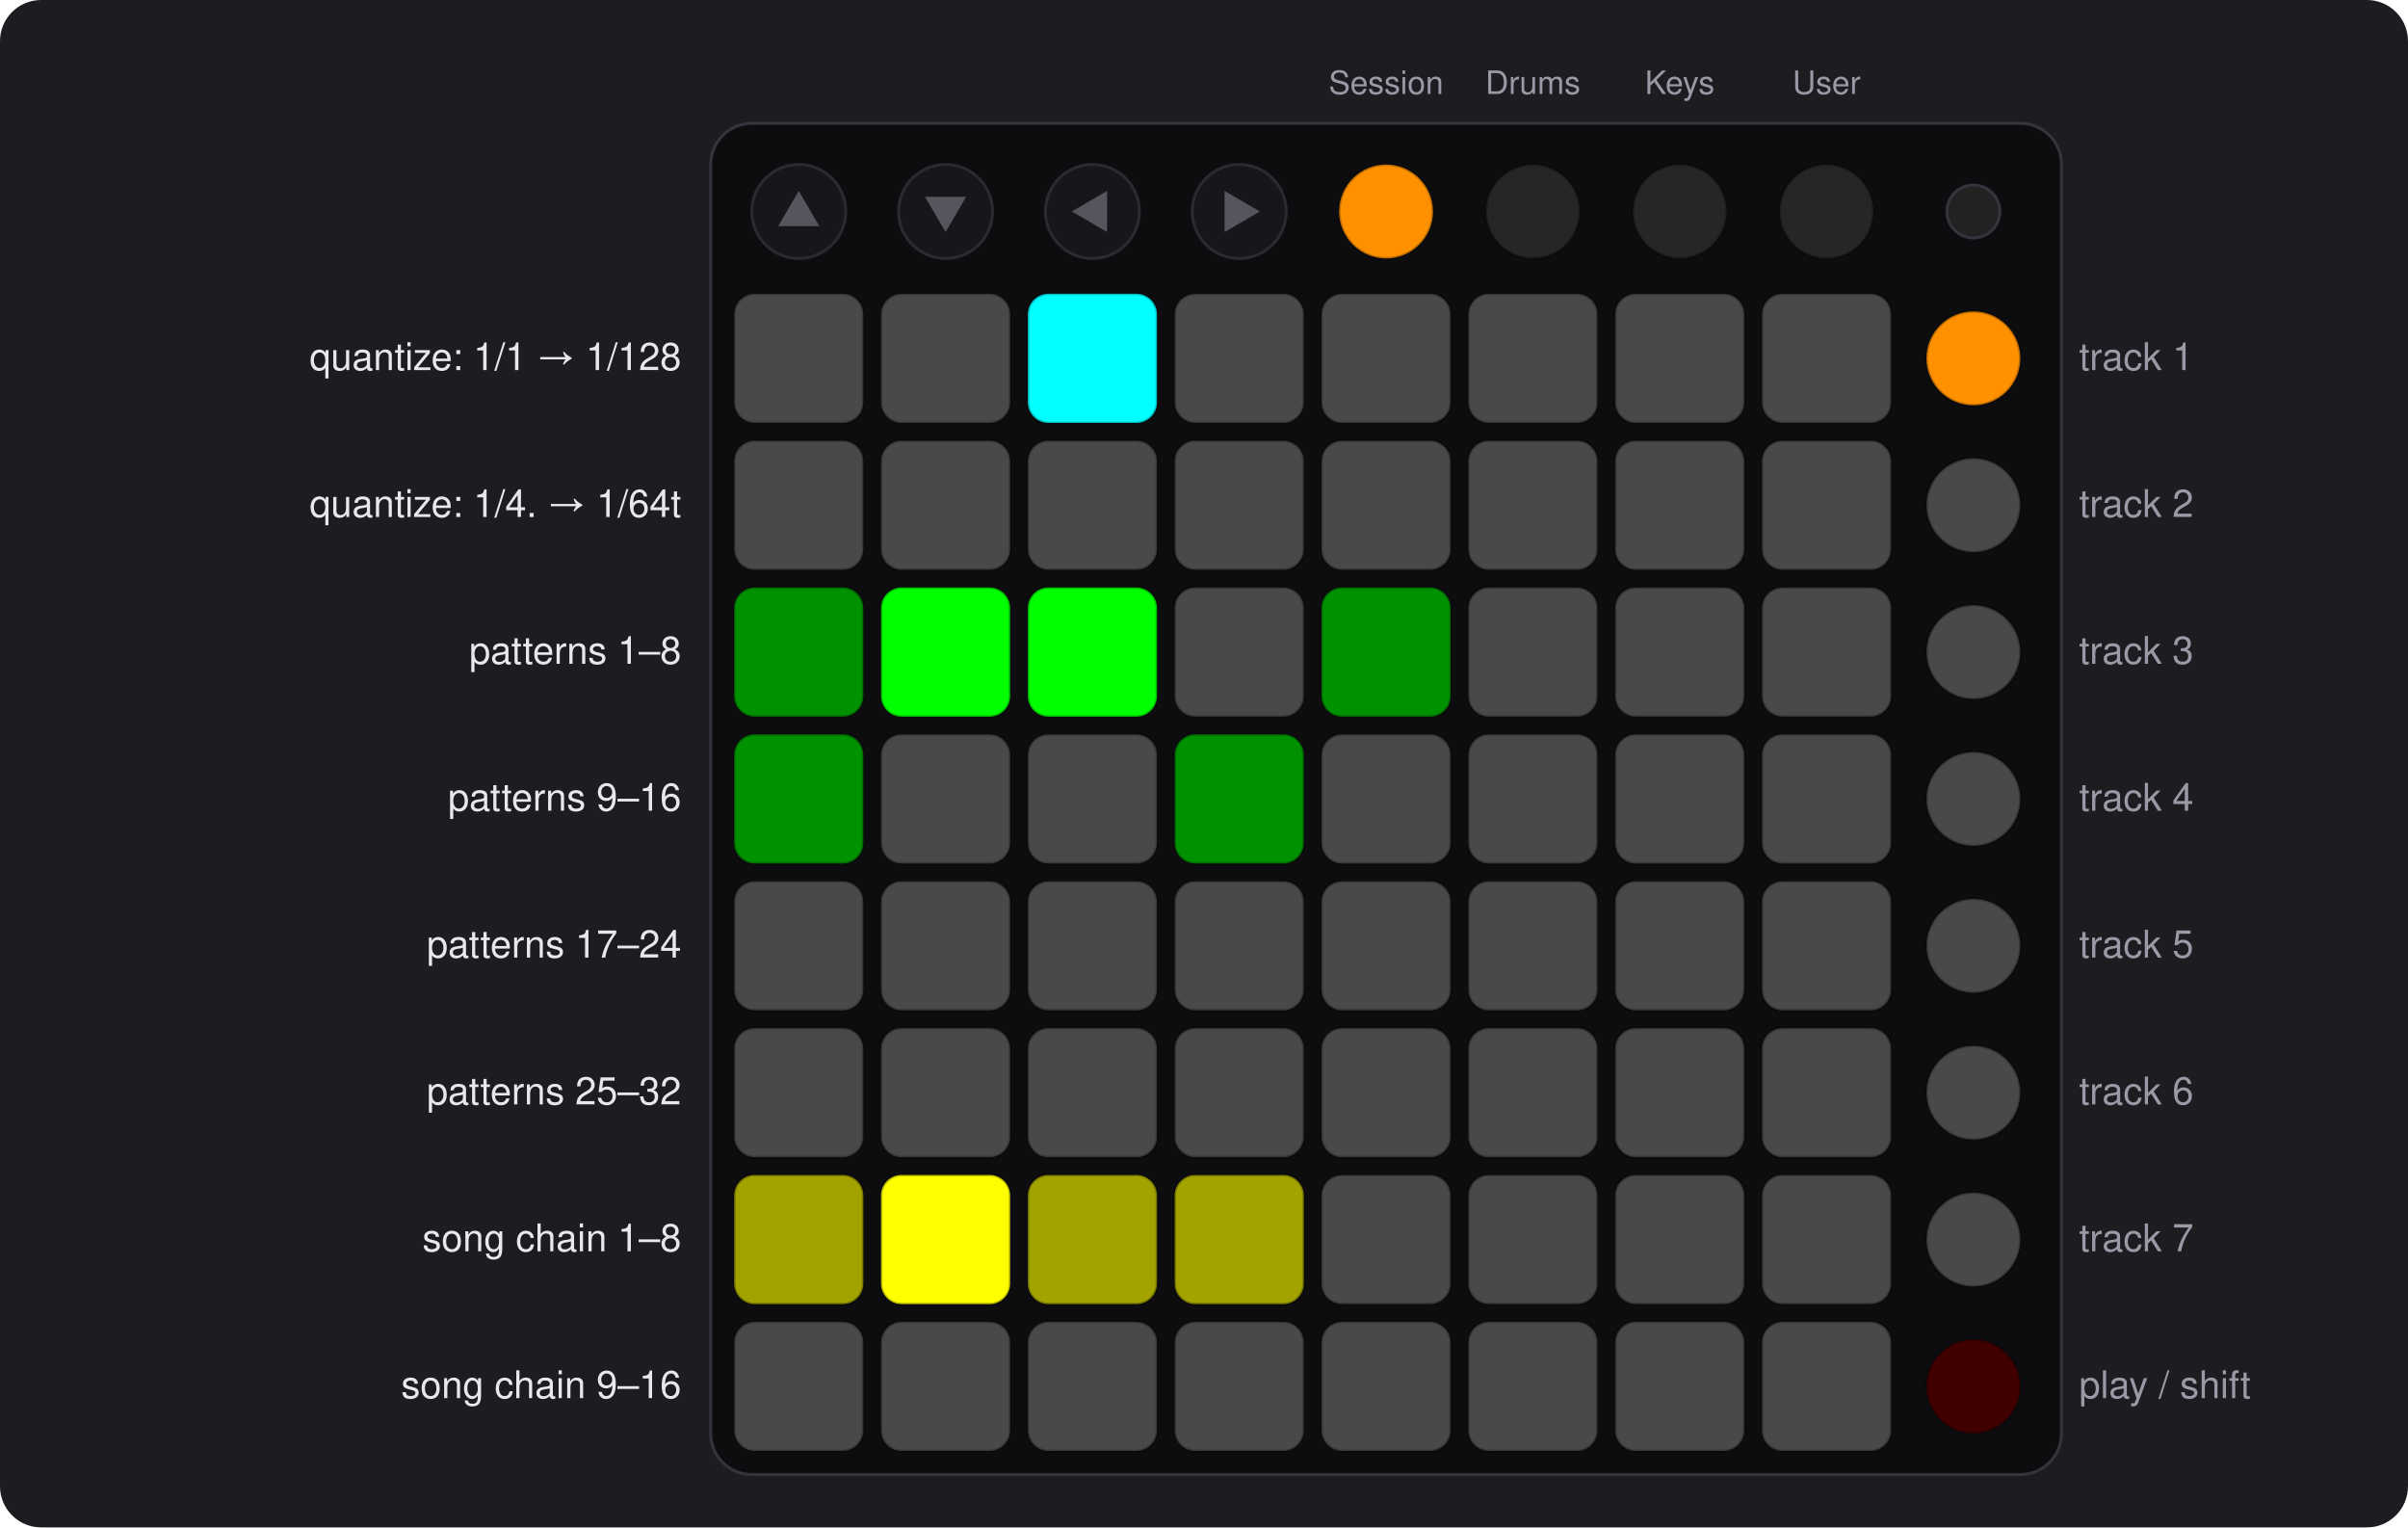
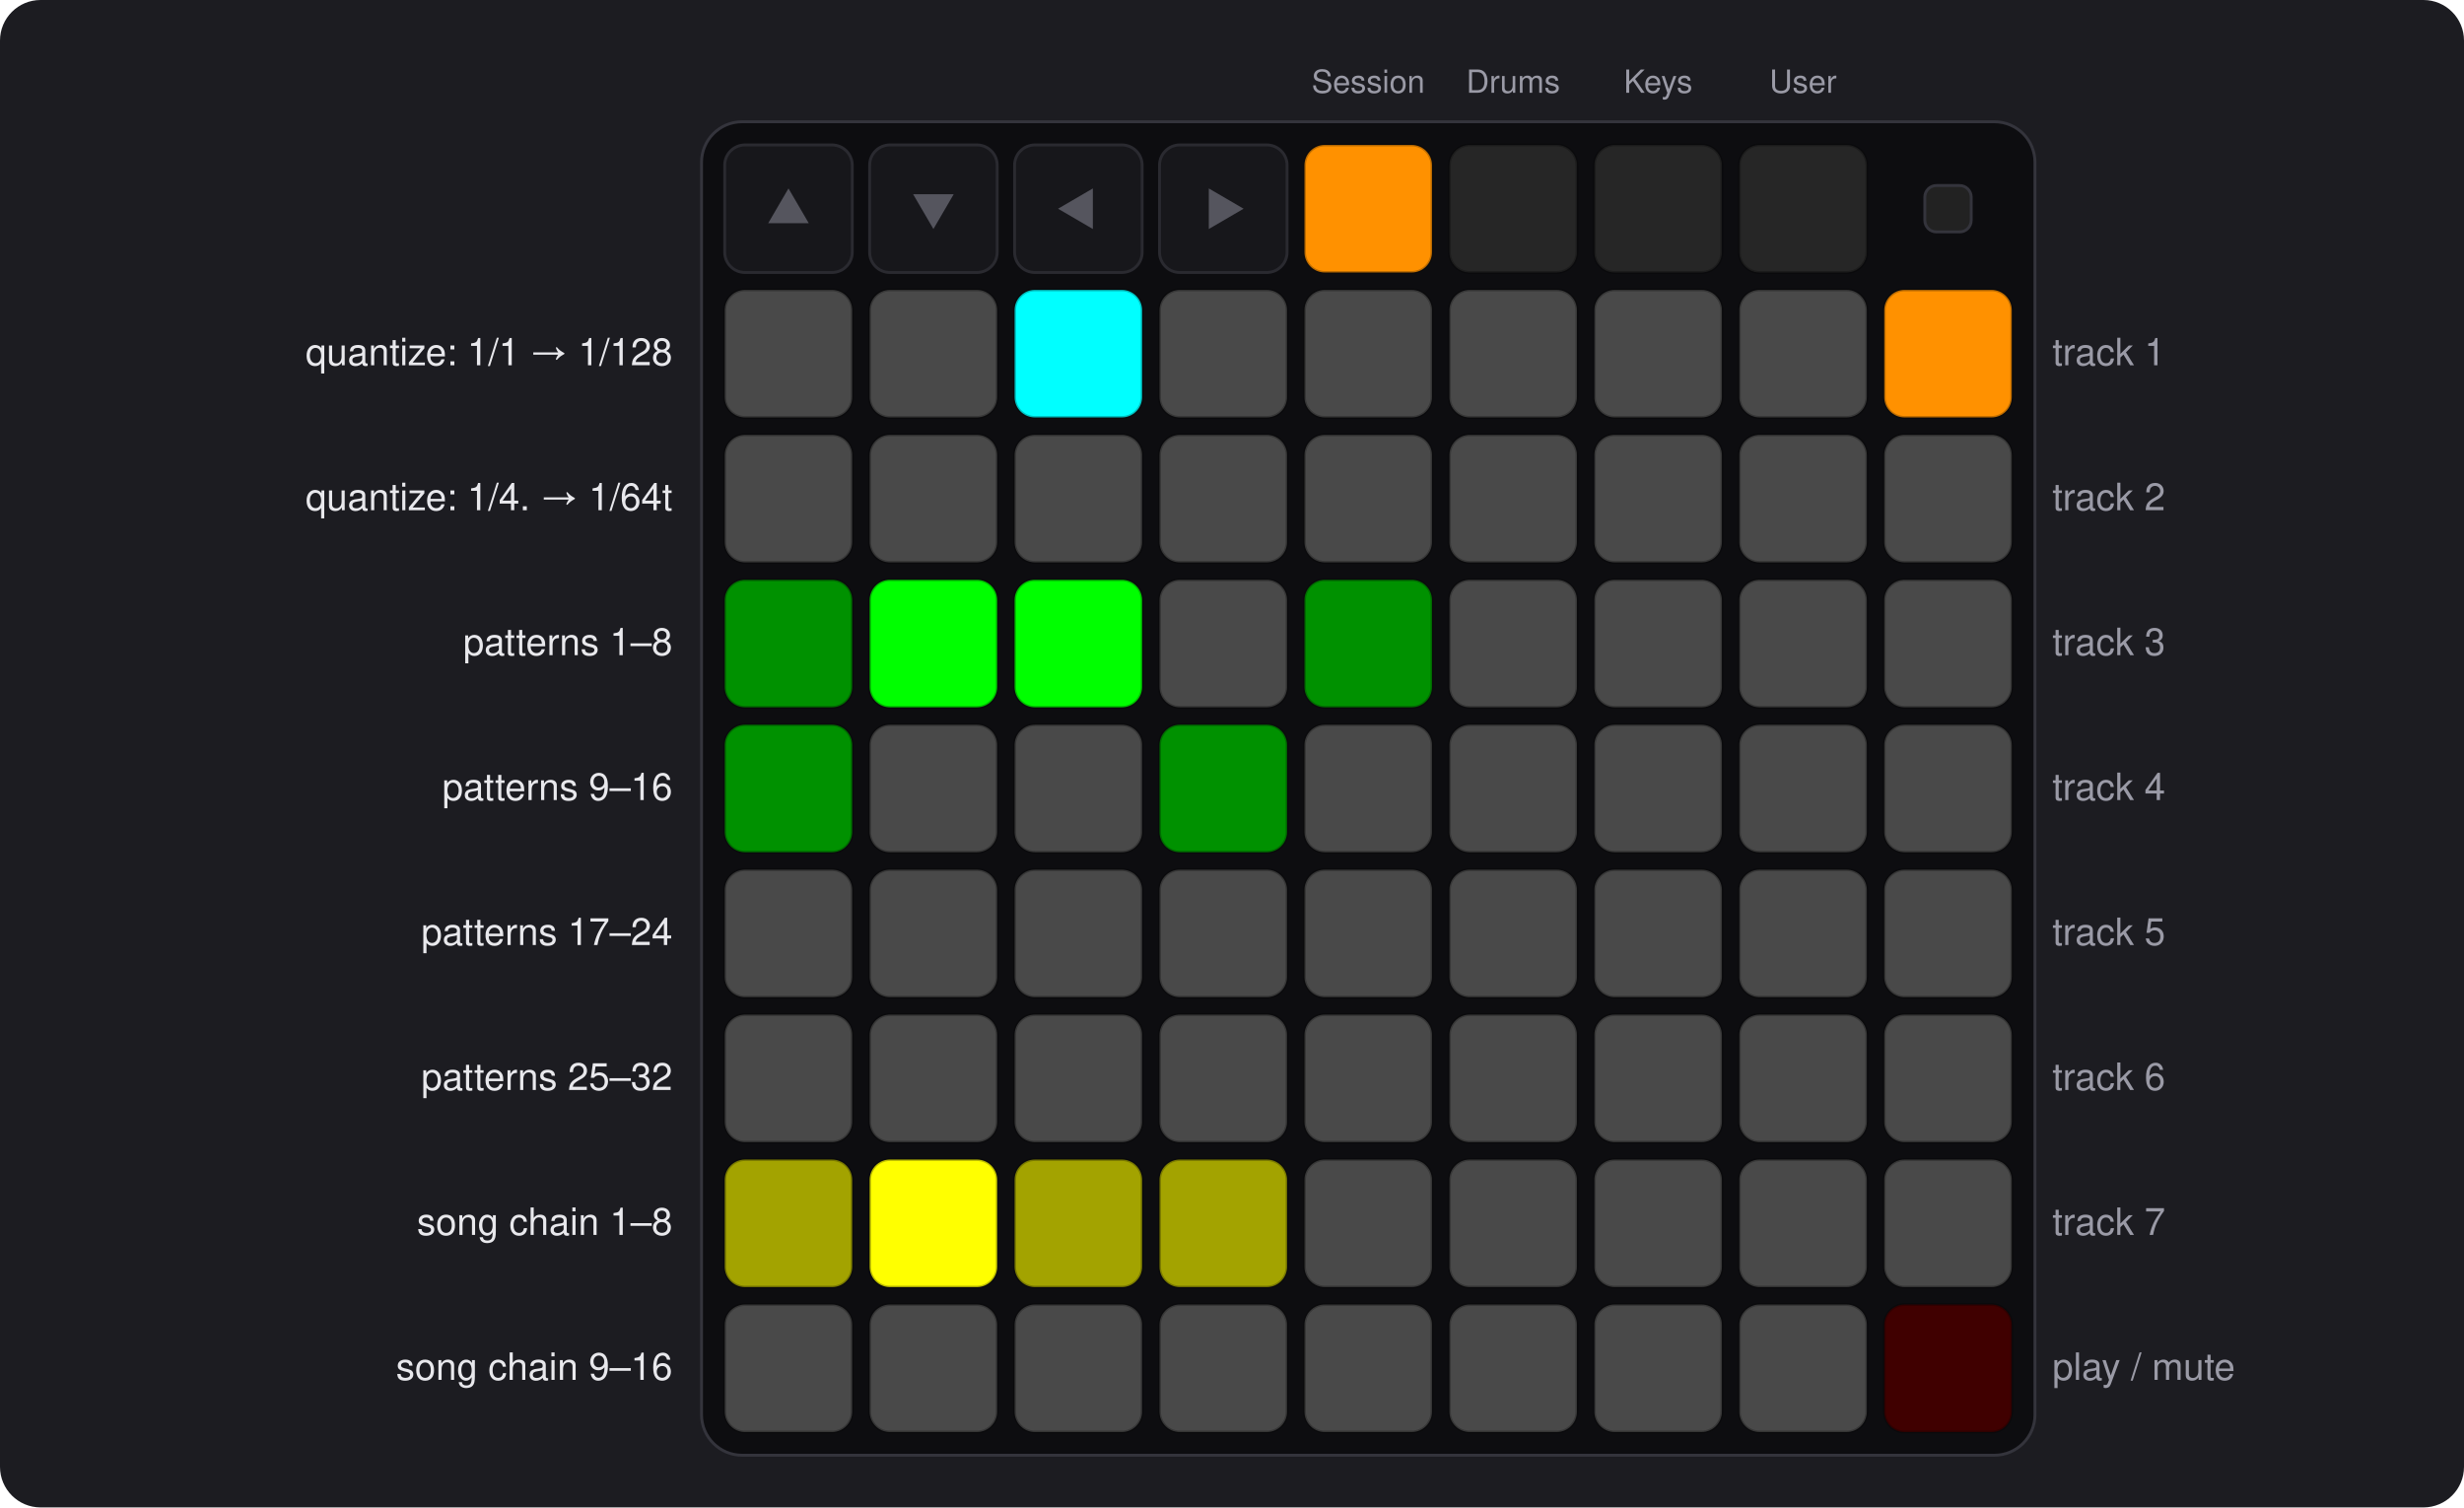
- <svg xmlns="http://www.w3.org/2000/svg" width="820" height="520" viewBox="0 0 820 520" font-family="-apple-system, Segoe UI, Helvetica, Arial, sans-serif">
+ <svg xmlns="http://www.w3.org/2000/svg" width="850" height="520" viewBox="0 0 850 520" font-family="-apple-system, Segoe UI, Helvetica, Arial, sans-serif">
  <rect width="100%" height="100%" rx="14" fill="#1c1c21" />
  <rect x="242" y="42" width="460" height="460" rx="14" fill="#0d0d10" stroke="#34343c" />
  <rect x="250" y="450" width="44" height="44" rx="7" fill="#494949" stroke="#00000040" />
  <rect x="300" y="450" width="44" height="44" rx="7" fill="#494949" stroke="#00000040" />
  <rect x="350" y="450" width="44" height="44" rx="7" fill="#494949" stroke="#00000040" />
  <rect x="400" y="450" width="44" height="44" rx="7" fill="#494949" stroke="#00000040" />
  <rect x="450" y="450" width="44" height="44" rx="7" fill="#494949" stroke="#00000040" />
  <rect x="500" y="450" width="44" height="44" rx="7" fill="#494949" stroke="#00000040" />
  <rect x="550" y="450" width="44" height="44" rx="7" fill="#494949" stroke="#00000040" />
  <rect x="600" y="450" width="44" height="44" rx="7" fill="#494949" stroke="#00000040" />
-   <circle cx="672" cy="472" r="16" fill="#400000" stroke="#00000040" />
+   <rect x="650" y="450" width="44" height="44" rx="7" fill="#400000" stroke="#00000040" />
  <rect x="250" y="400" width="44" height="44" rx="7" fill="#a3a300" stroke="#00000040" />
  <rect x="300" y="400" width="44" height="44" rx="7" fill="#ffff00" stroke="#00000040" />
  <rect x="350" y="400" width="44" height="44" rx="7" fill="#a3a300" stroke="#00000040" />
  <rect x="400" y="400" width="44" height="44" rx="7" fill="#a3a300" stroke="#00000040" />
  <rect x="450" y="400" width="44" height="44" rx="7" fill="#494949" stroke="#00000040" />
  <rect x="500" y="400" width="44" height="44" rx="7" fill="#494949" stroke="#00000040" />
  <rect x="550" y="400" width="44" height="44" rx="7" fill="#494949" stroke="#00000040" />
  <rect x="600" y="400" width="44" height="44" rx="7" fill="#494949" stroke="#00000040" />
-   <circle cx="672" cy="422" r="16" fill="#494949" stroke="#00000040" />
+   <rect x="650" y="400" width="44" height="44" rx="7" fill="#494949" stroke="#00000040" />
  <rect x="250" y="350" width="44" height="44" rx="7" fill="#494949" stroke="#00000040" />
  <rect x="300" y="350" width="44" height="44" rx="7" fill="#494949" stroke="#00000040" />
  <rect x="350" y="350" width="44" height="44" rx="7" fill="#494949" stroke="#00000040" />
  <rect x="400" y="350" width="44" height="44" rx="7" fill="#494949" stroke="#00000040" />
  <rect x="450" y="350" width="44" height="44" rx="7" fill="#494949" stroke="#00000040" />
  <rect x="500" y="350" width="44" height="44" rx="7" fill="#494949" stroke="#00000040" />
  <rect x="550" y="350" width="44" height="44" rx="7" fill="#494949" stroke="#00000040" />
  <rect x="600" y="350" width="44" height="44" rx="7" fill="#494949" stroke="#00000040" />
-   <circle cx="672" cy="372" r="16" fill="#494949" stroke="#00000040" />
+   <rect x="650" y="350" width="44" height="44" rx="7" fill="#494949" stroke="#00000040" />
  <rect x="250" y="300" width="44" height="44" rx="7" fill="#494949" stroke="#00000040" />
  <rect x="300" y="300" width="44" height="44" rx="7" fill="#494949" stroke="#00000040" />
  <rect x="350" y="300" width="44" height="44" rx="7" fill="#494949" stroke="#00000040" />
  <rect x="400" y="300" width="44" height="44" rx="7" fill="#494949" stroke="#00000040" />
  <rect x="450" y="300" width="44" height="44" rx="7" fill="#494949" stroke="#00000040" />
  <rect x="500" y="300" width="44" height="44" rx="7" fill="#494949" stroke="#00000040" />
  <rect x="550" y="300" width="44" height="44" rx="7" fill="#494949" stroke="#00000040" />
  <rect x="600" y="300" width="44" height="44" rx="7" fill="#494949" stroke="#00000040" />
-   <circle cx="672" cy="322" r="16" fill="#494949" stroke="#00000040" />
+   <rect x="650" y="300" width="44" height="44" rx="7" fill="#494949" stroke="#00000040" />
  <rect x="250" y="250" width="44" height="44" rx="7" fill="#009100" stroke="#00000040" />
  <rect x="300" y="250" width="44" height="44" rx="7" fill="#494949" stroke="#00000040" />
  <rect x="350" y="250" width="44" height="44" rx="7" fill="#494949" stroke="#00000040" />
  <rect x="400" y="250" width="44" height="44" rx="7" fill="#009100" stroke="#00000040" />
  <rect x="450" y="250" width="44" height="44" rx="7" fill="#494949" stroke="#00000040" />
  <rect x="500" y="250" width="44" height="44" rx="7" fill="#494949" stroke="#00000040" />
  <rect x="550" y="250" width="44" height="44" rx="7" fill="#494949" stroke="#00000040" />
  <rect x="600" y="250" width="44" height="44" rx="7" fill="#494949" stroke="#00000040" />
-   <circle cx="672" cy="272" r="16" fill="#494949" stroke="#00000040" />
+   <rect x="650" y="250" width="44" height="44" rx="7" fill="#494949" stroke="#00000040" />
  <rect x="250" y="200" width="44" height="44" rx="7" fill="#009100" stroke="#00000040" />
  <rect x="300" y="200" width="44" height="44" rx="7" fill="#00ff00" stroke="#00000040" />
  <rect x="350" y="200" width="44" height="44" rx="7" fill="#00ff00" stroke="#00000040" />
  <rect x="400" y="200" width="44" height="44" rx="7" fill="#494949" stroke="#00000040" />
  <rect x="450" y="200" width="44" height="44" rx="7" fill="#009100" stroke="#00000040" />
  <rect x="500" y="200" width="44" height="44" rx="7" fill="#494949" stroke="#00000040" />
  <rect x="550" y="200" width="44" height="44" rx="7" fill="#494949" stroke="#00000040" />
  <rect x="600" y="200" width="44" height="44" rx="7" fill="#494949" stroke="#00000040" />
-   <circle cx="672" cy="222" r="16" fill="#494949" stroke="#00000040" />
+   <rect x="650" y="200" width="44" height="44" rx="7" fill="#494949" stroke="#00000040" />
  <rect x="250" y="150" width="44" height="44" rx="7" fill="#494949" stroke="#00000040" />
  <rect x="300" y="150" width="44" height="44" rx="7" fill="#494949" stroke="#00000040" />
  <rect x="350" y="150" width="44" height="44" rx="7" fill="#494949" stroke="#00000040" />
  <rect x="400" y="150" width="44" height="44" rx="7" fill="#494949" stroke="#00000040" />
  <rect x="450" y="150" width="44" height="44" rx="7" fill="#494949" stroke="#00000040" />
  <rect x="500" y="150" width="44" height="44" rx="7" fill="#494949" stroke="#00000040" />
  <rect x="550" y="150" width="44" height="44" rx="7" fill="#494949" stroke="#00000040" />
  <rect x="600" y="150" width="44" height="44" rx="7" fill="#494949" stroke="#00000040" />
-   <circle cx="672" cy="172" r="16" fill="#494949" stroke="#00000040" />
+   <rect x="650" y="150" width="44" height="44" rx="7" fill="#494949" stroke="#00000040" />
  <rect x="250" y="100" width="44" height="44" rx="7" fill="#494949" stroke="#00000040" />
  <rect x="300" y="100" width="44" height="44" rx="7" fill="#494949" stroke="#00000040" />
  <rect x="350" y="100" width="44" height="44" rx="7" fill="#00ffff" stroke="#00000040" />
  <rect x="400" y="100" width="44" height="44" rx="7" fill="#494949" stroke="#00000040" />
  <rect x="450" y="100" width="44" height="44" rx="7" fill="#494949" stroke="#00000040" />
  <rect x="500" y="100" width="44" height="44" rx="7" fill="#494949" stroke="#00000040" />
  <rect x="550" y="100" width="44" height="44" rx="7" fill="#494949" stroke="#00000040" />
  <rect x="600" y="100" width="44" height="44" rx="7" fill="#494949" stroke="#00000040" />
-   <circle cx="672" cy="122" r="16" fill="#ff9100" stroke="#00000040" />
-   <circle cx="272" cy="72" r="16" fill="#17171b" stroke="#2a2a30" />
-   <circle cx="322" cy="72" r="16" fill="#17171b" stroke="#2a2a30" />
-   <circle cx="372" cy="72" r="16" fill="#17171b" stroke="#2a2a30" />
-   <circle cx="422" cy="72" r="16" fill="#17171b" stroke="#2a2a30" />
-   <circle cx="472" cy="72" r="16" fill="#ff9100" stroke="#00000040" />
-   <circle cx="522" cy="72" r="16" fill="#262626" stroke="#00000040" />
-   <circle cx="572" cy="72" r="16" fill="#262626" stroke="#00000040" />
-   <circle cx="622" cy="72" r="16" fill="#262626" stroke="#00000040" />
-   <circle cx="672" cy="72" r="9" fill="#222" stroke="#34343c" />
+   <rect x="650" y="100" width="44" height="44" rx="7" fill="#ff9100" stroke="#00000040" />
+   <rect x="250" y="50" width="44" height="44" rx="7" fill="#17171b" stroke="#2a2a30" />
+   <rect x="300" y="50" width="44" height="44" rx="7" fill="#17171b" stroke="#2a2a30" />
+   <rect x="350" y="50" width="44" height="44" rx="7" fill="#17171b" stroke="#2a2a30" />
+   <rect x="400" y="50" width="44" height="44" rx="7" fill="#17171b" stroke="#2a2a30" />
+   <rect x="450" y="50" width="44" height="44" rx="7" fill="#ff9100" stroke="#00000040" />
+   <rect x="500" y="50" width="44" height="44" rx="7" fill="#262626" stroke="#00000040" />
+   <rect x="550" y="50" width="44" height="44" rx="7" fill="#262626" stroke="#00000040" />
+   <rect x="600" y="50" width="44" height="44" rx="7" fill="#262626" stroke="#00000040" />
+   <rect x="664" y="64" width="16" height="16" rx="4" fill="#222" stroke="#34343c" />
  <polygon points="272,65 279,77 265,77" fill="#55555e" />
  <polygon points="322,79 329,67 315,67" fill="#55555e" />
  <polygon points="365,72 377,65 377,79" fill="#55555e" />
  <polygon points="429,72 417,65 417,79" fill="#55555e" />
  <text x="232" y="226" fill="#e8e8ec" font-size="13" text-anchor="end">patterns 1–8</text>
  <text x="232" y="176" fill="#e8e8ec" font-size="13" text-anchor="end">quantize: 1/4. → 1/64t</text>
  <text x="232" y="126" fill="#e8e8ec" font-size="13" text-anchor="end">quantize: 1/1 → 1/128</text>
  <text x="232" y="376" fill="#e8e8ec" font-size="13" text-anchor="end">patterns 25–32</text>
  <text x="232" y="476" fill="#e8e8ec" font-size="13" text-anchor="end">song chain 9–16</text>
  <text x="232" y="326" fill="#e8e8ec" font-size="13" text-anchor="end">patterns 17–24</text>
  <text x="232" y="276" fill="#e8e8ec" font-size="13" text-anchor="end">patterns 9–16</text>
  <text x="232" y="426" fill="#e8e8ec" font-size="13" text-anchor="end">song chain 1–8</text>
  <text x="708" y="226" fill="#9a9aa6" font-size="13" text-anchor="start">track 3</text>
  <text x="708" y="176" fill="#9a9aa6" font-size="13" text-anchor="start">track 2</text>
  <text x="708" y="126" fill="#9a9aa6" font-size="13" text-anchor="start">track 1</text>
  <text x="708" y="376" fill="#9a9aa6" font-size="13" text-anchor="start">track 6</text>
-   <text x="708" y="476" fill="#9a9aa6" font-size="13" text-anchor="start">play / shift</text>
+   <text x="708" y="476" fill="#9a9aa6" font-size="13" text-anchor="start">play / mute</text>
  <text x="708" y="326" fill="#9a9aa6" font-size="13" text-anchor="start">track 5</text>
  <text x="708" y="276" fill="#9a9aa6" font-size="13" text-anchor="start">track 4</text>
  <text x="708" y="426" fill="#9a9aa6" font-size="13" text-anchor="start">track 7</text>
  <text x="472" y="32" fill="#9a9aa6" font-size="11" text-anchor="middle">Session</text>
  <text x="522" y="32" fill="#9a9aa6" font-size="11" text-anchor="middle">Drums</text>
  <text x="572" y="32" fill="#9a9aa6" font-size="11" text-anchor="middle">Keys</text>
  <text x="622" y="32" fill="#9a9aa6" font-size="11" text-anchor="middle">User</text>
</svg>
